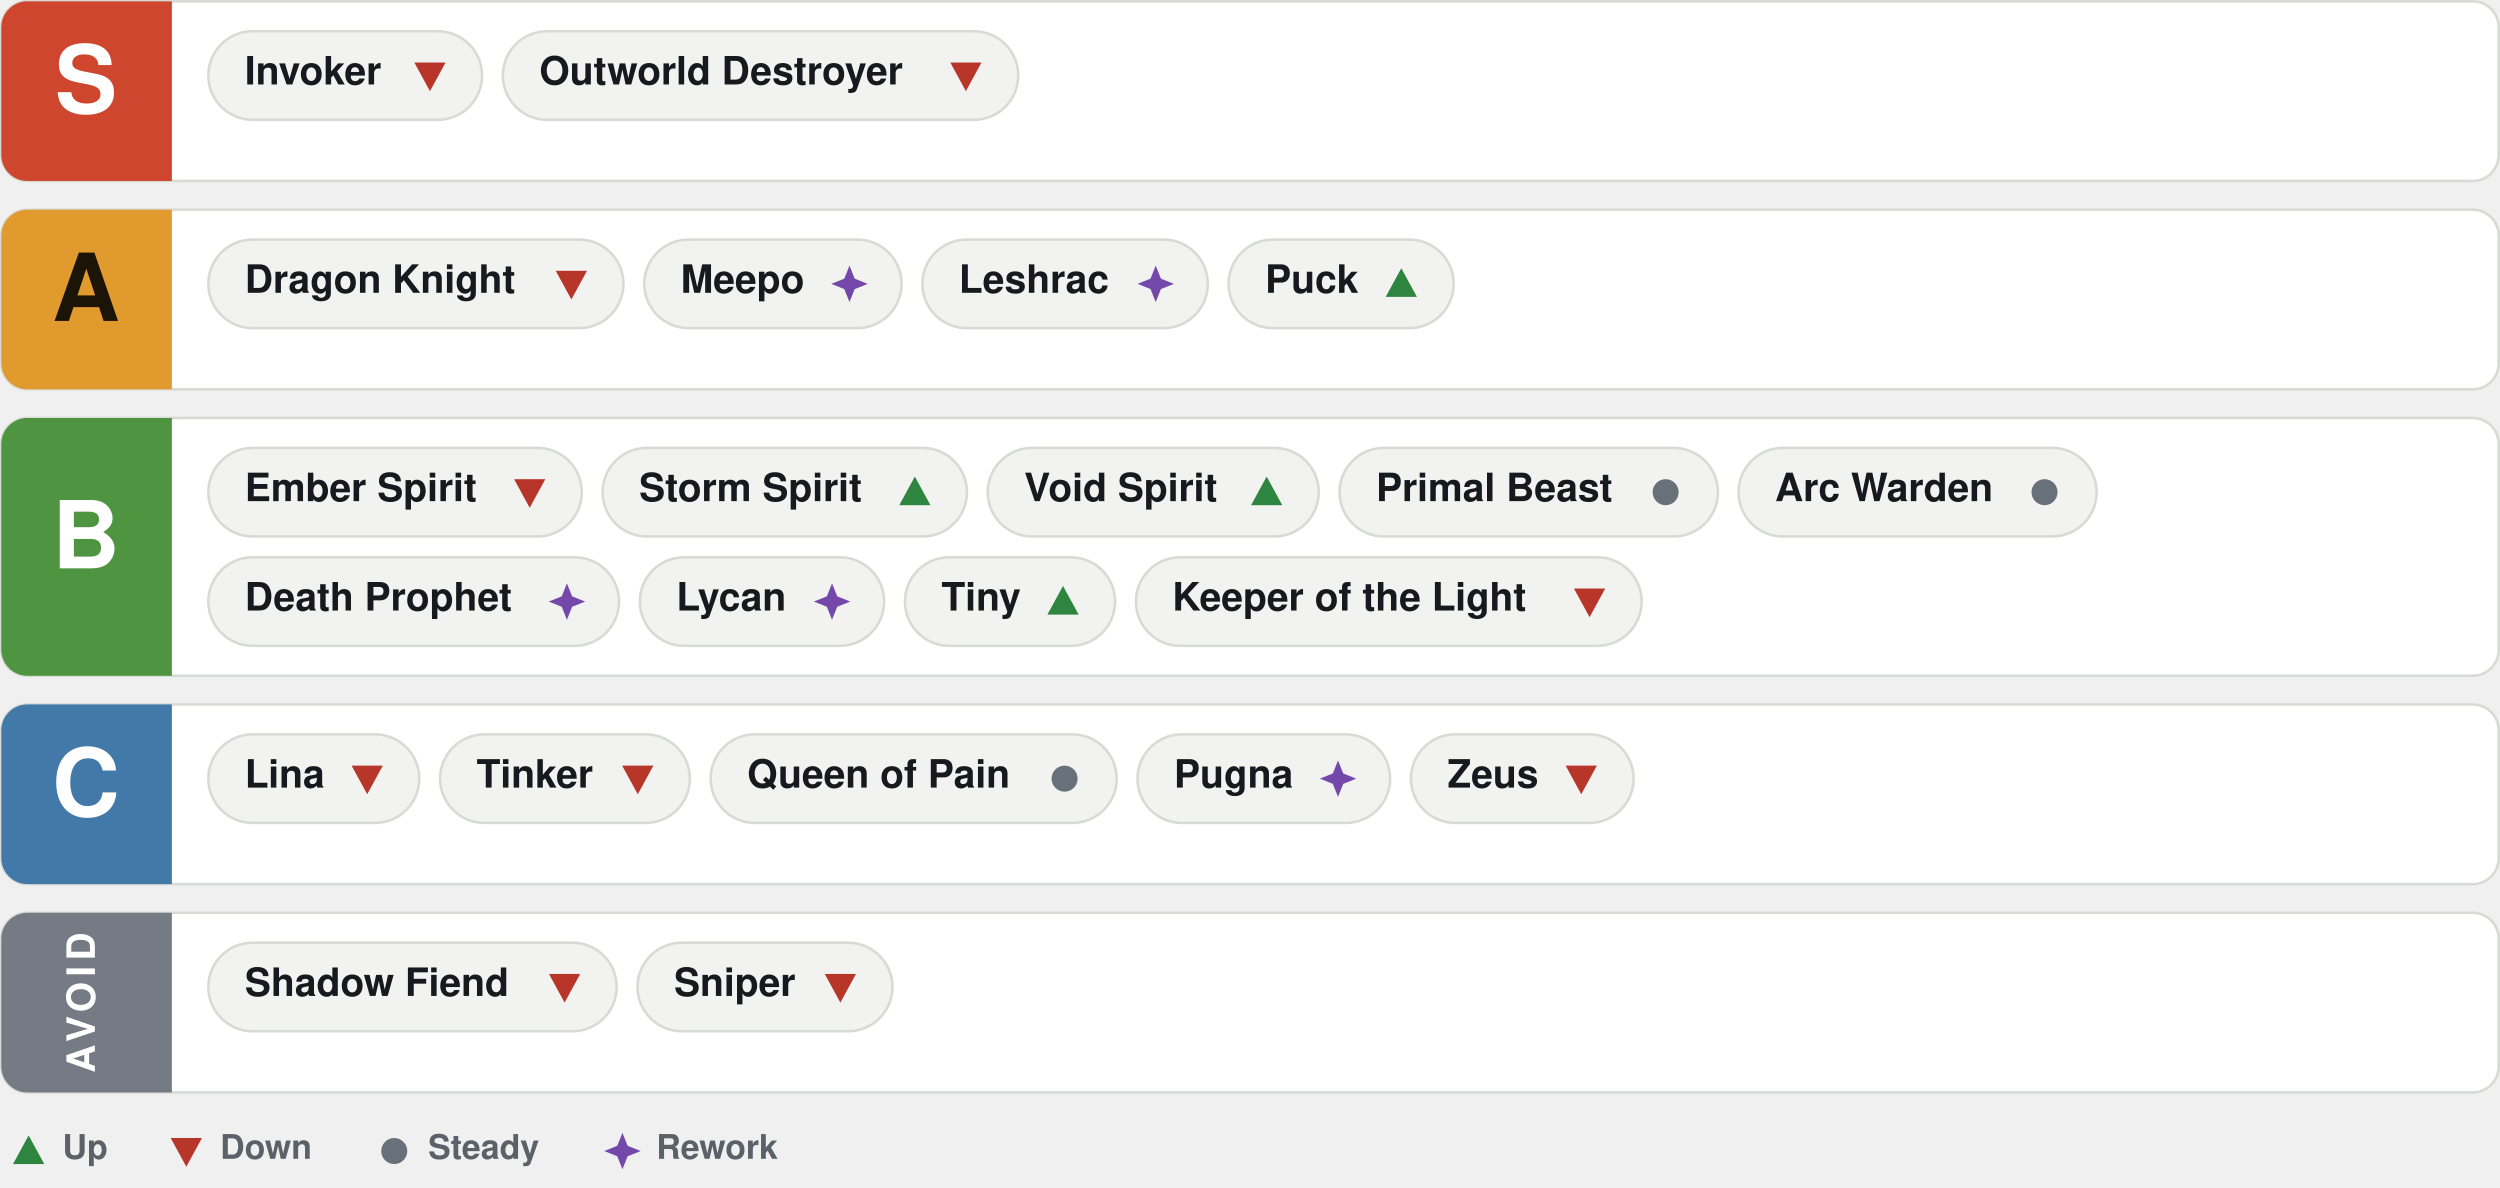
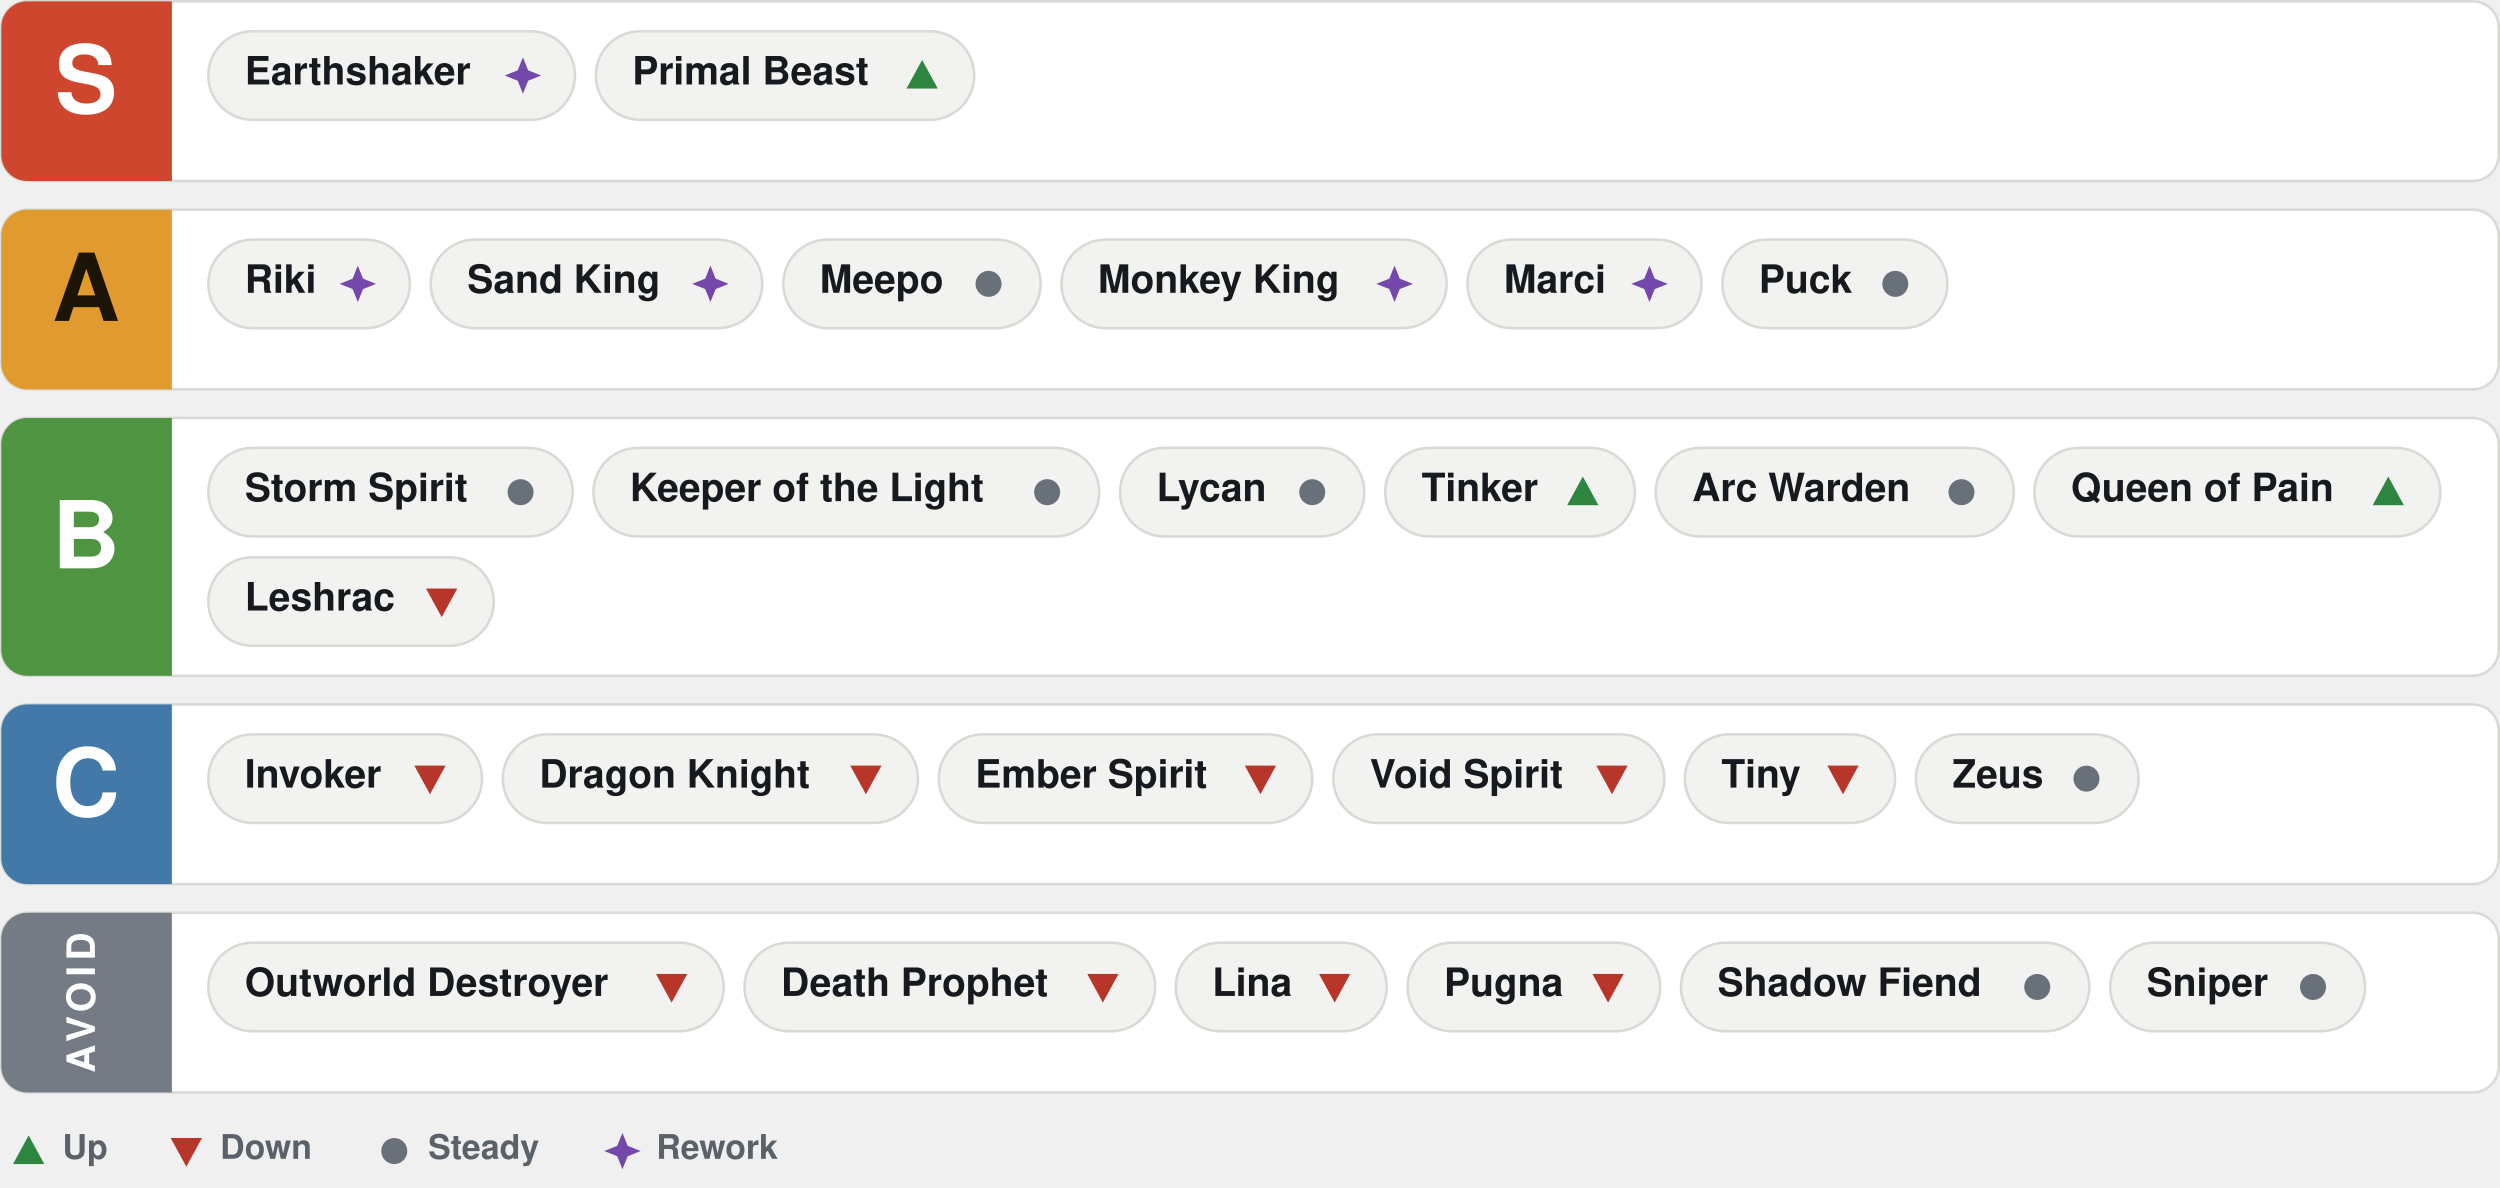
<svg xmlns="http://www.w3.org/2000/svg" viewBox="0 0 960 456" width="960" height="456" role="img" aria-label="Position 2 tier list for patch 7.42">
  <style>
.card{fill:#ffffff;stroke:#d8dbd5}
.pill{fill:#f2f3f0;stroke:#d8dbd5}
.ink{fill:#16191d}
.muted{fill:#5b6168}
.sep{stroke:#d8dbd5}
.up{fill:#2d8540}.down{fill:#b8352a}.steady{fill:#687079}.rework{fill:#7448ab}
.rec{fill:#2d8540}.alt{fill:#3c6f9a}
.arrow{stroke:#8a9099;fill:none}
@media (prefers-color-scheme: dark){
.card{fill:#1a1d22;stroke:#2b3037}
.pill{fill:#111317;stroke:#2b3037}
.ink{fill:#e6e8eb}
.muted{fill:#9ba2ab}
.sep{stroke:#2b3037}
.up{fill:#5cc46f}.down{fill:#ef6c60}.steady{fill:#9ba2ab}.rework{fill:#ad8ae3}
.rec{fill:#3f9a52}.alt{fill:#4f88b8}
.arrow{stroke:#6f767f}
}
text{font-family:'Segoe UI',Helvetica,Arial,sans-serif;font-weight:700}
</style>
  <rect class="card" x="0.5" y="0.5" width="959" height="69" rx="10" />
  <path fill="#cf462e" d="M10.5,0.5 H66 V69.5 H10.5 A10,10 0 0 1 0.5,59.5 V10.5 A10,10 0 0 1 10.5,0.5 Z" />
  <text x="33.0" y="35.0" fill="#ffffff" font-size="36" text-anchor="middle" dominant-baseline="central">S</text>
-   <rect class="pill" x="80.0" y="12" width="105.1" height="34" rx="17.0" />
-   <text class="ink" x="94.0" y="29.0" font-size="15" dominant-baseline="central">Invoker</text>
-   <path class="down" d="M159.1,24.0 L165.1,35.0 L171.1,24.0 Z" />
-   <rect class="pill" x="193.1" y="12" width="197.9" height="34" rx="17.0" />
-   <text class="ink" x="207.1" y="29.0" font-size="15" dominant-baseline="central">Outworld Destroyer</text>
-   <path class="down" d="M364.9,24.0 L370.9,35.0 L376.9,24.0 Z" />
+   <rect class="pill" x="80.0" y="12" width="140.8" height="34" rx="17.0" />
+   <text class="ink" x="94.0" y="29.0" font-size="15" dominant-baseline="central">Earthshaker</text>
+   <path class="rework" d="M200.8,22.0 L202.8,27.0 L207.8,29.0 L202.8,31.0 L200.8,36.0 L198.8,31.0 L193.8,29.0 L198.8,27.0 Z" />
+   <rect class="pill" x="228.8" y="12" width="145.3" height="34" rx="17.0" />
+   <text class="ink" x="242.8" y="29.0" font-size="15" dominant-baseline="central">Primal Beast</text>
+   <path class="up" d="M348.1,34.0 L354.1,23.0 L360.1,34.0 Z" />
  <rect class="card" x="0.5" y="80.5" width="959" height="69" rx="10" />
  <path fill="#e09a2e" d="M10.5,80.5 H66 V149.5 H10.5 A10,10 0 0 1 0.5,139.5 V90.5 A10,10 0 0 1 10.5,80.5 Z" />
  <text x="33.0" y="115.0" fill="#1c1406" font-size="36" text-anchor="middle" dominant-baseline="central">A</text>
-   <rect class="pill" x="80.0" y="92" width="159.4" height="34" rx="17.0" />
-   <text class="ink" x="94.0" y="109.0" font-size="15" dominant-baseline="central">Dragon Knight</text>
-   <path class="down" d="M213.4,104.0 L219.4,115.0 L225.4,104.0 Z" />
-   <rect class="pill" x="247.4" y="92" width="98.8" height="34" rx="17.0" />
-   <text class="ink" x="261.4" y="109.0" font-size="15" dominant-baseline="central">Meepo</text>
-   <path class="rework" d="M326.2,102.0 L328.2,107.0 L333.2,109.0 L328.2,111.0 L326.2,116.0 L324.2,111.0 L319.2,109.0 L324.2,107.0 Z" />
-   <rect class="pill" x="354.2" y="92" width="109.6" height="34" rx="17.0" />
-   <text class="ink" x="368.2" y="109.0" font-size="15" dominant-baseline="central">Leshrac</text>
-   <path class="rework" d="M443.8,102.0 L445.8,107.0 L450.8,109.0 L445.8,111.0 L443.8,116.0 L441.8,111.0 L436.8,109.0 L441.8,107.0 Z" />
-   <rect class="pill" x="471.8" y="92" width="86.4" height="34" rx="17.0" />
-   <text class="ink" x="485.8" y="109.0" font-size="15" dominant-baseline="central">Puck</text>
-   <path class="up" d="M532.1,114.0 L538.1,103.0 L544.1,114.0 Z" />
+   <rect class="pill" x="80.0" y="92" width="77.4" height="34" rx="17.0" />
+   <text class="ink" x="94.0" y="109.0" font-size="15" dominant-baseline="central">Riki</text>
+   <path class="rework" d="M137.4,102.0 L139.4,107.0 L144.4,109.0 L139.4,111.0 L137.4,116.0 L135.4,111.0 L130.4,109.0 L135.4,107.0 Z" />
+   <rect class="pill" x="165.4" y="92" width="127.3" height="34" rx="17.0" />
+   <text class="ink" x="179.4" y="109.0" font-size="15" dominant-baseline="central">Sand King</text>
+   <path class="rework" d="M272.8,102.0 L274.8,107.0 L279.8,109.0 L274.8,111.0 L272.8,116.0 L270.8,111.0 L265.8,109.0 L270.8,107.0 Z" />
+   <rect class="pill" x="300.8" y="92" width="98.8" height="34" rx="17.0" />
+   <text class="ink" x="314.8" y="109.0" font-size="15" dominant-baseline="central">Meepo</text>
+   <circle class="steady" cx="379.6" cy="109.0" r="5" />
+   <rect class="pill" x="407.6" y="92" width="147.9" height="34" rx="17.0" />
+   <text class="ink" x="421.6" y="109.0" font-size="15" dominant-baseline="central">Monkey King</text>
+   <path class="rework" d="M535.5,102.0 L537.5,107.0 L542.5,109.0 L537.5,111.0 L535.5,116.0 L533.5,111.0 L528.5,109.0 L533.5,107.0 Z" />
+   <rect class="pill" x="563.5" y="92" width="89.9" height="34" rx="17.0" />
+   <text class="ink" x="577.5" y="109.0" font-size="15" dominant-baseline="central">Marci</text>
+   <path class="rework" d="M633.4,102.0 L635.4,107.0 L640.4,109.0 L635.4,111.0 L633.4,116.0 L631.4,111.0 L626.4,109.0 L631.4,107.0 Z" />
+   <rect class="pill" x="661.4" y="92" width="86.4" height="34" rx="17.0" />
+   <text class="ink" x="675.4" y="109.0" font-size="15" dominant-baseline="central">Puck</text>
+   <circle class="steady" cx="727.8" cy="109.0" r="5" />
  <rect class="card" x="0.5" y="160.5" width="959" height="99" rx="10" />
  <path fill="#4f9440" d="M10.5,160.5 H66 V259.5 H10.5 A10,10 0 0 1 0.5,249.5 V170.5 A10,10 0 0 1 10.5,160.5 Z" />
  <text x="33.0" y="210.0" fill="#ffffff" font-size="36" text-anchor="middle" dominant-baseline="central">B</text>
-   <rect class="pill" x="80.0" y="172" width="143.4" height="34" rx="17.0" />
-   <text class="ink" x="94.0" y="189.0" font-size="15" dominant-baseline="central">Ember Spirit</text>
-   <path class="down" d="M197.4,184.0 L203.4,195.0 L209.4,184.0 Z" />
-   <rect class="pill" x="231.4" y="172" width="139.9" height="34" rx="17.0" />
-   <text class="ink" x="245.4" y="189.0" font-size="15" dominant-baseline="central">Storm Spirit</text>
-   <path class="up" d="M345.3,194.0 L351.3,183.0 L357.3,194.0 Z" />
-   <rect class="pill" x="379.3" y="172" width="127.1" height="34" rx="17.0" />
-   <text class="ink" x="393.3" y="189.0" font-size="15" dominant-baseline="central">Void Spirit</text>
-   <path class="up" d="M480.4,194.0 L486.4,183.0 L492.4,194.0 Z" />
-   <rect class="pill" x="514.4" y="172" width="145.3" height="34" rx="17.0" />
-   <text class="ink" x="528.4" y="189.0" font-size="15" dominant-baseline="central">Primal Beast</text>
-   <circle class="steady" cx="639.6" cy="189.0" r="5" />
-   <rect class="pill" x="667.6" y="172" width="137.5" height="34" rx="17.0" />
-   <text class="ink" x="681.6" y="189.0" font-size="15" dominant-baseline="central">Arc Warden</text>
-   <circle class="steady" cx="785.1" cy="189.0" r="5" />
-   <rect class="pill" x="80.0" y="214" width="157.7" height="34" rx="17.0" />
-   <text class="ink" x="94.0" y="231.0" font-size="15" dominant-baseline="central">Death Prophet</text>
-   <path class="rework" d="M217.7,224.0 L219.7,229.0 L224.7,231.0 L219.7,233.0 L217.7,238.0 L215.7,233.0 L210.7,231.0 L215.7,229.0 Z" />
-   <rect class="pill" x="245.7" y="214" width="93.8" height="34" rx="17.0" />
-   <text class="ink" x="259.7" y="231.0" font-size="15" dominant-baseline="central">Lycan</text>
-   <path class="rework" d="M319.5,224.0 L321.5,229.0 L326.5,231.0 L321.5,233.0 L319.5,238.0 L317.5,233.0 L312.5,231.0 L317.5,229.0 Z" />
-   <rect class="pill" x="347.5" y="214" width="80.7" height="34" rx="17.0" />
-   <text class="ink" x="361.5" y="231.0" font-size="15" dominant-baseline="central">Tiny</text>
-   <path class="up" d="M402.2,236.0 L408.2,225.0 L414.2,236.0 Z" />
-   <rect class="pill" x="436.2" y="214" width="194.2" height="34" rx="17.0" />
-   <text class="ink" x="450.2" y="231.0" font-size="15" dominant-baseline="central">Keeper of the Light</text>
-   <path class="down" d="M604.4,226.0 L610.4,237.0 L616.4,226.0 Z" />
+   <rect class="pill" x="80.0" y="172" width="139.9" height="34" rx="17.0" />
+   <text class="ink" x="94.0" y="189.0" font-size="15" dominant-baseline="central">Storm Spirit</text>
+   <circle class="steady" cx="199.9" cy="189.0" r="5" />
+   <rect class="pill" x="227.9" y="172" width="194.2" height="34" rx="17.0" />
+   <text class="ink" x="241.9" y="189.0" font-size="15" dominant-baseline="central">Keeper of the Light</text>
+   <circle class="steady" cx="402.1" cy="189.0" r="5" />
+   <rect class="pill" x="430.1" y="172" width="93.8" height="34" rx="17.0" />
+   <text class="ink" x="444.1" y="189.0" font-size="15" dominant-baseline="central">Lycan</text>
+   <circle class="steady" cx="503.9" cy="189.0" r="5" />
+   <rect class="pill" x="531.9" y="172" width="95.9" height="34" rx="17.0" />
+   <text class="ink" x="545.9" y="189.0" font-size="15" dominant-baseline="central">Tinker</text>
+   <path class="up" d="M601.8,194.0 L607.8,183.0 L613.8,194.0 Z" />
+   <rect class="pill" x="635.8" y="172" width="137.5" height="34" rx="17.0" />
+   <text class="ink" x="649.8" y="189.0" font-size="15" dominant-baseline="central">Arc Warden</text>
+   <circle class="steady" cx="753.2" cy="189.0" r="5" />
+   <rect class="pill" x="781.2" y="172" width="155.9" height="34" rx="17.0" />
+   <text class="ink" x="795.2" y="189.0" font-size="15" dominant-baseline="central">Queen of Pain</text>
+   <path class="up" d="M911.1,194.0 L917.1,183.0 L923.1,194.0 Z" />
+   <rect class="pill" x="80.0" y="214" width="109.6" height="34" rx="17.0" />
+   <text class="ink" x="94.0" y="231.0" font-size="15" dominant-baseline="central">Leshrac</text>
+   <path class="down" d="M163.6,226.0 L169.6,237.0 L175.6,226.0 Z" />
  <rect class="card" x="0.5" y="270.5" width="959" height="69" rx="10" />
  <path fill="#4279a8" d="M10.5,270.5 H66 V339.5 H10.5 A10,10 0 0 1 0.5,329.5 V280.5 A10,10 0 0 1 10.5,270.5 Z" />
  <text x="33.0" y="305.0" fill="#ffffff" font-size="36" text-anchor="middle" dominant-baseline="central">C</text>
-   <rect class="pill" x="80.0" y="282" width="81.0" height="34" rx="17.0" />
-   <text class="ink" x="94.0" y="299.0" font-size="15" dominant-baseline="central">Lina</text>
-   <path class="down" d="M135.0,294.0 L141.0,305.0 L147.0,294.0 Z" />
-   <rect class="pill" x="169.0" y="282" width="95.9" height="34" rx="17.0" />
-   <text class="ink" x="183.0" y="299.0" font-size="15" dominant-baseline="central">Tinker</text>
-   <path class="down" d="M238.9,294.0 L244.9,305.0 L250.9,294.0 Z" />
-   <rect class="pill" x="272.9" y="282" width="155.9" height="34" rx="17.0" />
-   <text class="ink" x="286.9" y="299.0" font-size="15" dominant-baseline="central">Queen of Pain</text>
-   <circle class="steady" cx="408.8" cy="299.0" r="5" />
-   <rect class="pill" x="436.8" y="282" width="97.0" height="34" rx="17.0" />
-   <text class="ink" x="450.8" y="299.0" font-size="15" dominant-baseline="central">Pugna</text>
-   <path class="rework" d="M513.8,292.0 L515.8,297.0 L520.8,299.0 L515.8,301.0 L513.8,306.0 L511.8,301.0 L506.8,299.0 L511.8,297.0 Z" />
-   <rect class="pill" x="541.8" y="282" width="85.5" height="34" rx="17.0" />
-   <text class="ink" x="555.8" y="299.0" font-size="15" dominant-baseline="central">Zeus</text>
-   <path class="down" d="M601.2,294.0 L607.2,305.0 L613.2,294.0 Z" />
+   <rect class="pill" x="80.0" y="282" width="105.1" height="34" rx="17.0" />
+   <text class="ink" x="94.0" y="299.0" font-size="15" dominant-baseline="central">Invoker</text>
+   <path class="down" d="M159.1,294.0 L165.1,305.0 L171.1,294.0 Z" />
+   <rect class="pill" x="193.1" y="282" width="159.4" height="34" rx="17.0" />
+   <text class="ink" x="207.1" y="299.0" font-size="15" dominant-baseline="central">Dragon Knight</text>
+   <path class="down" d="M326.5,294.0 L332.5,305.0 L338.5,294.0 Z" />
+   <rect class="pill" x="360.5" y="282" width="143.4" height="34" rx="17.0" />
+   <text class="ink" x="374.5" y="299.0" font-size="15" dominant-baseline="central">Ember Spirit</text>
+   <path class="down" d="M478.0,294.0 L484.0,305.0 L490.0,294.0 Z" />
+   <rect class="pill" x="512.0" y="282" width="127.1" height="34" rx="17.0" />
+   <text class="ink" x="526.0" y="299.0" font-size="15" dominant-baseline="central">Void Spirit</text>
+   <path class="down" d="M613.0,294.0 L619.0,305.0 L625.0,294.0 Z" />
+   <rect class="pill" x="647.0" y="282" width="80.7" height="34" rx="17.0" />
+   <text class="ink" x="661.0" y="299.0" font-size="15" dominant-baseline="central">Tiny</text>
+   <path class="down" d="M701.7,294.0 L707.7,305.0 L713.7,294.0 Z" />
+   <rect class="pill" x="735.7" y="282" width="85.5" height="34" rx="17.0" />
+   <text class="ink" x="749.7" y="299.0" font-size="15" dominant-baseline="central">Zeus</text>
+   <circle class="steady" cx="801.2" cy="299.0" r="5" />
  <rect class="card" x="0.5" y="350.5" width="959" height="69" rx="10" />
  <path fill="#757b84" d="M10.5,350.5 H66 V419.5 H10.5 A10,10 0 0 1 0.5,409.5 V360.5 A10,10 0 0 1 10.5,350.5 Z" />
  <text x="33.0" y="385.0" fill="#ffffff" font-size="15" letter-spacing="2" text-anchor="middle" dominant-baseline="central" transform="rotate(-90 33.0 385.0)">AVOID</text>
-   <rect class="pill" x="80.0" y="362" width="156.8" height="34" rx="17.0" />
-   <text class="ink" x="94.0" y="379.0" font-size="15" dominant-baseline="central">Shadow Fiend</text>
-   <path class="down" d="M210.8,374.0 L216.8,385.0 L222.8,374.0 Z" />
-   <rect class="pill" x="244.8" y="362" width="97.9" height="34" rx="17.0" />
-   <text class="ink" x="258.8" y="379.0" font-size="15" dominant-baseline="central">Sniper</text>
-   <path class="down" d="M316.7,374.0 L322.7,385.0 L328.7,374.0 Z" />
+   <rect class="pill" x="80.0" y="362" width="197.9" height="34" rx="17.0" />
+   <text class="ink" x="94.0" y="379.0" font-size="15" dominant-baseline="central">Outworld Destroyer</text>
+   <path class="down" d="M251.9,374.0 L257.9,385.0 L263.9,374.0 Z" />
+   <rect class="pill" x="285.9" y="362" width="157.7" height="34" rx="17.0" />
+   <text class="ink" x="299.9" y="379.0" font-size="15" dominant-baseline="central">Death Prophet</text>
+   <path class="down" d="M417.5,374.0 L423.5,385.0 L429.5,374.0 Z" />
+   <rect class="pill" x="451.5" y="362" width="81.0" height="34" rx="17.0" />
+   <text class="ink" x="465.5" y="379.0" font-size="15" dominant-baseline="central">Lina</text>
+   <path class="down" d="M506.5,374.0 L512.5,385.0 L518.5,374.0 Z" />
+   <rect class="pill" x="540.5" y="362" width="97.0" height="34" rx="17.0" />
+   <text class="ink" x="554.5" y="379.0" font-size="15" dominant-baseline="central">Pugna</text>
+   <path class="down" d="M611.5,374.0 L617.5,385.0 L623.5,374.0 Z" />
+   <rect class="pill" x="645.5" y="362" width="156.8" height="34" rx="17.0" />
+   <text class="ink" x="659.5" y="379.0" font-size="15" dominant-baseline="central">Shadow Fiend</text>
+   <circle class="steady" cx="782.3" cy="379.0" r="5" />
+   <rect class="pill" x="810.3" y="362" width="97.9" height="34" rx="17.0" />
+   <text class="ink" x="824.3" y="379.0" font-size="15" dominant-baseline="central">Sniper</text>
+   <circle class="steady" cx="888.2" cy="379.0" r="5" />
  <path class="up" d="M5,447 L11,436 L17,447 Z" />
  <text class="muted" x="24" y="442" font-size="13" dominant-baseline="central">Up</text>
  <path class="down" d="M65.541,437 L71.541,448 L77.541,437 Z" />
  <text class="muted" x="84.541" y="442" font-size="13" dominant-baseline="central">Down</text>
  <circle class="steady" cx="151.392" cy="442" r="5" />
  <text class="muted" x="164.392" y="442" font-size="13" dominant-baseline="central">Steady</text>
  <path class="rework" d="M239.018,435 L241.018,440 L246.018,442 L241.018,444 L239.018,449 L237.018,444 L232.018,442 L237.018,440 Z" />
  <text class="muted" x="252.018" y="442" font-size="13" dominant-baseline="central">Rework</text>
</svg>
